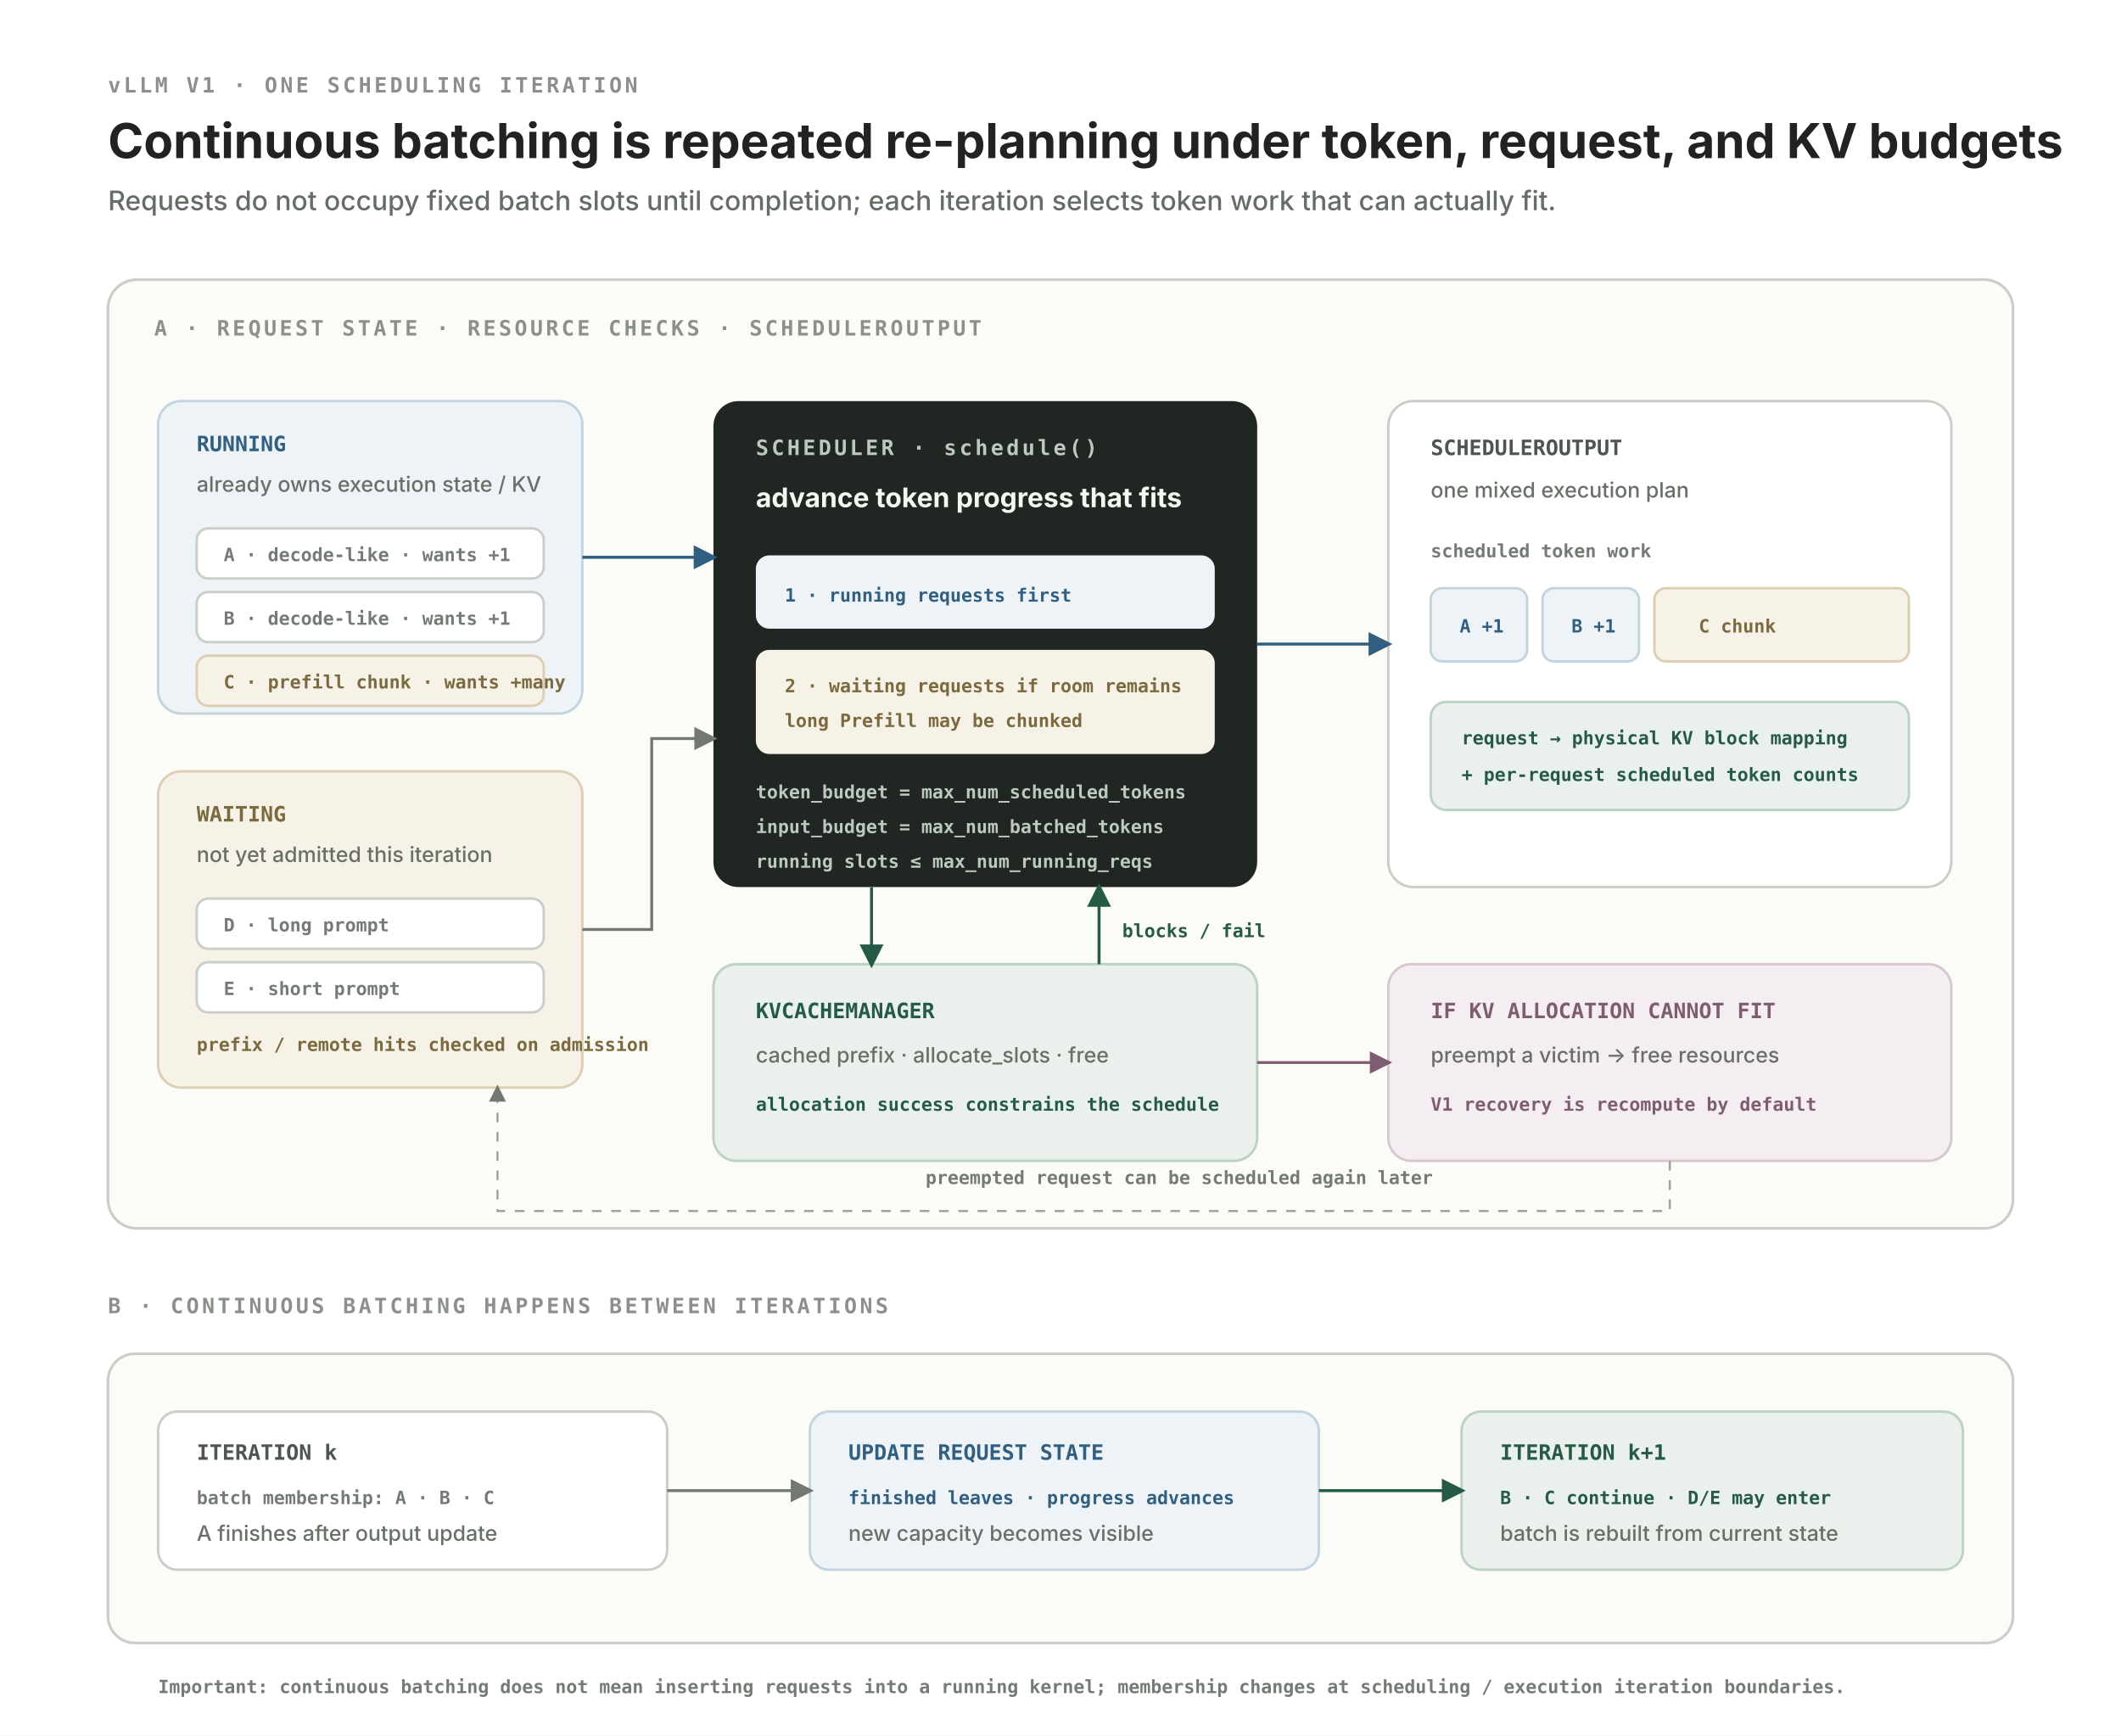
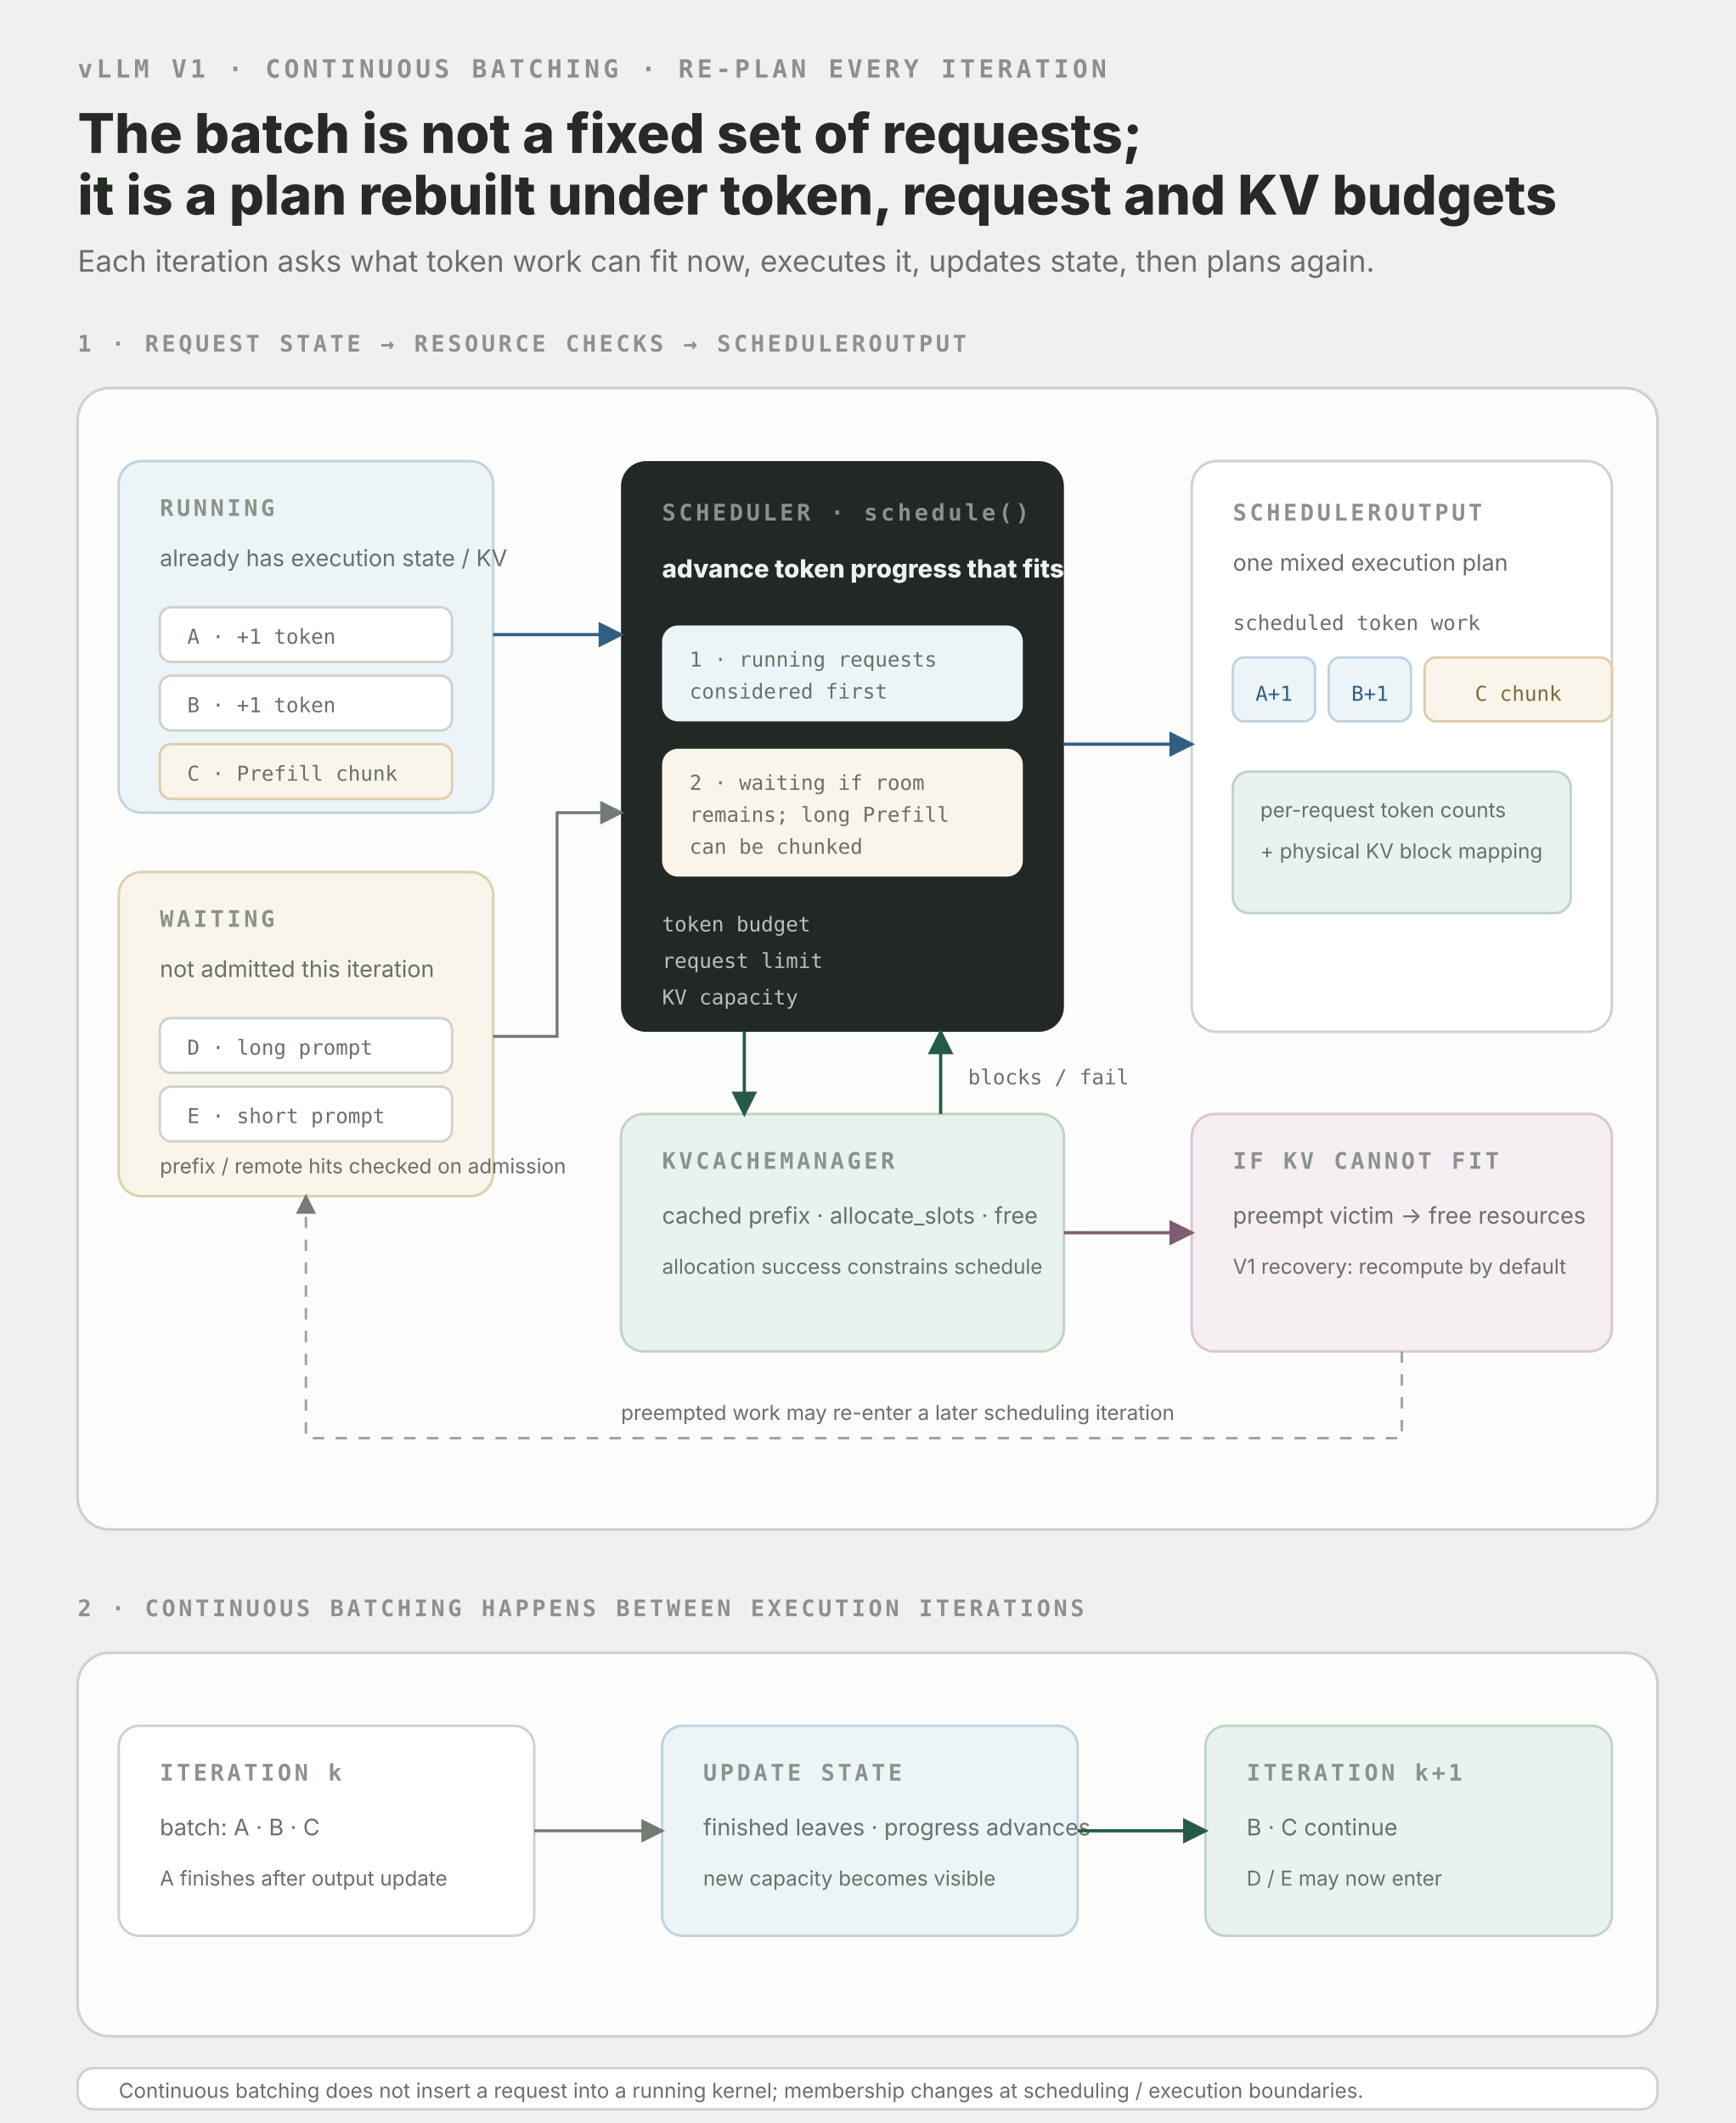
- <svg xmlns="http://www.w3.org/2000/svg" width="1100" height="900" viewBox="0 0 1100 900" role="img" aria-labelledby="title desc">
+ <svg xmlns="http://www.w3.org/2000/svg" viewBox="0 0 760 930" role="img" aria-labelledby="title desc">
  <defs>
-     <marker id="a" markerWidth="8" markerHeight="8" refX="6.6" refY="4" orient="auto">
-       <path d="M0 0 L8 4 L0 8 z" fill="#727971" />
+     <marker id="a" markerWidth="8" markerHeight="8" refX="7" refY="4" orient="auto">
+       <path d="M0 0 L8 4 L0 8Z" fill="#747b74" />
    </marker>
-     <marker id="ab" markerWidth="8" markerHeight="8" refX="6.6" refY="4" orient="auto">
-       <path d="M0 0 L8 4 L0 8 z" fill="#315f82" />
+     <marker id="ab" markerWidth="8" markerHeight="8" refX="7" refY="4" orient="auto">
+       <path d="M0 0 L8 4 L0 8Z" fill="#315f82" />
    </marker>
-     <marker id="ag" markerWidth="8" markerHeight="8" refX="6.6" refY="4" orient="auto">
-       <path d="M0 0 L8 4 L0 8 z" fill="#255b46" />
+     <marker id="ag" markerWidth="8" markerHeight="8" refX="7" refY="4" orient="auto">
+       <path d="M0 0 L8 4 L0 8Z" fill="#255b46" />
    </marker>
-     <marker id="ap" markerWidth="8" markerHeight="8" refX="6.6" refY="4" orient="auto">
-       <path d="M0 0 L8 4 L0 8 z" fill="#7d5d6f" />
+     <marker id="ap" markerWidth="8" markerHeight="8" refX="7" refY="4" orient="auto">
+       <path d="M0 0 L8 4 L0 8Z" fill="#7d5d6f" />
    </marker>
    <style>
- .bg{fill:#fff}.panel{fill:#fbfbf8;stroke:#c9cec7;stroke-width:1.4}.sub{fill:#fff;stroke:#c9cec7;stroke-width:1.3}.blue{fill:#eef3f7;stroke:#c3d4df;stroke-width:1.3}.green{fill:#eaf1ed;stroke:#bdd2c4;stroke-width:1.3}.gold{fill:#f6f2e8;stroke:#ddcfb4;stroke-width:1.3}.purple{fill:#f4eef2;stroke:#d7c7d1;stroke-width:1.3}.dark{fill:#202622}.muted{fill:#f4f5f1;stroke:#d8dbd5;stroke-width:1.2}.line{stroke:#727971;stroke-width:1.5;fill:none}.lineB{stroke:#315f82;stroke-width:1.55;fill:none}.lineG{stroke:#255b46;stroke-width:1.55;fill:none}.lineP{stroke:#7d5d6f;stroke-width:1.45;fill:none}.dash{stroke:#9da49e;stroke-width:1.1;stroke-dasharray:5 5;fill:none}
- .title{font:700 25px system-ui,-apple-system,BlinkMacSystemFont,"Segoe UI",sans-serif;fill:#20231f}.subtitle{font:500 14px system-ui,-apple-system,BlinkMacSystemFont,"Segoe UI",sans-serif;fill:#666d66}.kicker{font:700 11px ui-monospace,SFMono-Regular,Menlo,monospace;letter-spacing:1.5px;fill:#8b918a}.label{font:700 11px ui-monospace,SFMono-Regular,Menlo,monospace;fill:#4d554f}.strong{font:700 14px system-ui,-apple-system,BlinkMacSystemFont,"Segoe UI",sans-serif;fill:#273029}.small{font:500 11px system-ui,-apple-system,BlinkMacSystemFont,"Segoe UI",sans-serif;fill:#687068}.tiny{font:600 9.5px ui-monospace,SFMono-Regular,Menlo,monospace;fill:#737b74}.white{fill:#f5f7f3}.white2{fill:#bdc8c0}.blueText{fill:#315f82}.greenText{fill:#255b46}.goldText{fill:#7b6a3e}.purpleText{fill:#7d5d6f}
- </style>
+  .sans{font-family:-apple-system,BlinkMacSystemFont,"Segoe UI",sans-serif}.mono{font-family:ui-monospace,SFMono-Regular,Menlo,Consolas,monospace}
+  .ey{font-size:11px;font-weight:700;letter-spacing:1.6px;fill:#8a918a}.ttl{font-size:24px;font-weight:760;fill:#252a25}.subt{font-size:13px;fill:#687069}.sec{font-size:10px;font-weight:700;letter-spacing:1.35px;fill:#8b928b}.label{font-size:11px;font-weight:760;fill:#343c35}.small{font-size:10px;fill:#687069}.tiny{font-size:9px;fill:#687069}.panel{fill:#fcfcfa;stroke:#ccd2cb;stroke-width:1.2}.box{fill:#fff;stroke:#cdd3cc;stroke-width:1.1}.blue{fill:#edf4f8;stroke:#bfd3e0;stroke-width:1.1}.green{fill:#eaf2ed;stroke:#bfd4c5;stroke-width:1.1}.gold{fill:#faf5ea;stroke:#dfceac;stroke-width:1.1}.purple{fill:#f5eef3;stroke:#dac7d2;stroke-width:1.1}.dark{fill:#222824}.line{fill:none;stroke:#747b74;stroke-width:1.3}.bline{fill:none;stroke:#315f82;stroke-width:1.4}.gline{fill:none;stroke:#255b46;stroke-width:1.4}.pline{fill:none;stroke:#7d5d6f;stroke-width:1.4}.dash{fill:none;stroke:#9da49e;stroke-dasharray:5 5;stroke-width:1.1}
+  </style>
  </defs>
-   <rect class="bg" width="1100" height="900" />
-   <text class="kicker" x="56" y="48">vLLM V1 · ONE SCHEDULING ITERATION</text>
-   <text class="title" x="56" y="82">Continuous batching is repeated re-planning under token, request, and KV budgets</text>
-   <text class="subtitle" x="56" y="109">Requests do not occupy fixed batch slots until completion; each iteration selects token work that can actually fit.</text>
-   <rect class="panel" x="56" y="145" width="988" height="492" rx="15" />
-   <text class="kicker" x="80" y="174">A · REQUEST STATE · RESOURCE CHECKS · SCHEDULEROUTPUT</text>
-   <rect class="blue" x="82" y="208" width="220" height="162" rx="12" />
-   <text class="label blueText" x="102" y="234">RUNNING</text>
-   <text class="small" x="102" y="255">already owns execution state / KV</text>
-   <rect class="sub" x="102" y="274" width="180" height="26" rx="6" />
-   <text class="tiny" x="116" y="291">A · decode-like · wants +1</text>
-   <rect class="sub" x="102" y="307" width="180" height="26" rx="6" />
-   <text class="tiny" x="116" y="324">B · decode-like · wants +1</text>
-   <rect class="gold" x="102" y="340" width="180" height="26" rx="6" />
-   <text class="tiny goldText" x="116" y="357">C · prefill chunk · wants +many</text>
-   <rect class="gold" x="82" y="400" width="220" height="164" rx="12" />
-   <text class="label goldText" x="102" y="426">WAITING</text>
-   <text class="small" x="102" y="447">not yet admitted this iteration</text>
-   <rect class="sub" x="102" y="466" width="180" height="26" rx="6" />
-   <text class="tiny" x="116" y="483">D · long prompt</text>
-   <rect class="sub" x="102" y="499" width="180" height="26" rx="6" />
-   <text class="tiny" x="116" y="516">E · short prompt</text>
-   <text class="tiny goldText" x="102" y="545">prefix / remote hits checked on admission</text>
-   <rect class="dark" x="370" y="208" width="282" height="252" rx="13" />
-   <text class="kicker white2" x="392" y="236">SCHEDULER · schedule()</text>
-   <text class="strong white" x="392" y="263">advance token progress that fits</text>
-   <rect x="392" y="288" width="238" height="38" rx="7" fill="#eef3f7" />
-   <text class="tiny blueText" x="407" y="312">1 · running requests first</text>
-   <rect x="392" y="337" width="238" height="54" rx="7" fill="#f6f2e8" />
-   <text class="tiny goldText" x="407" y="359">2 · waiting requests if room remains</text>
-   <text class="tiny goldText" x="407" y="377">long Prefill may be chunked</text>
-   <text class="tiny white2" x="392" y="414">token_budget = max_num_scheduled_tokens</text>
-   <text class="tiny white2" x="392" y="432">input_budget = max_num_batched_tokens</text>
-   <text class="tiny white2" x="392" y="450">running slots ≤ max_num_running_reqs</text>
-   <path class="lineB" marker-end="url(#ab)" d="M302 289 H370" />
-   <path class="line" marker-end="url(#a)" d="M302 482 H338 V383 H370" />
-   <rect class="green" x="370" y="500" width="282" height="102" rx="12" />
-   <text class="label greenText" x="392" y="528">KVCACHEMANAGER</text>
-   <text class="small" x="392" y="551">cached prefix · allocate_slots · free</text>
-   <text class="tiny greenText" x="392" y="576">allocation success constrains the schedule</text>
-   <path class="lineG" marker-end="url(#ag)" d="M452 460 V500" />
-   <path class="lineG" marker-end="url(#ag)" d="M570 500 V460" />
-   <text class="tiny greenText" x="582" y="486">blocks / fail</text>
-   <rect class="sub" x="720" y="208" width="292" height="252" rx="13" />
-   <text class="label" x="742" y="236">SCHEDULEROUTPUT</text>
-   <text class="small" x="742" y="258">one mixed execution plan</text>
-   <text class="tiny" x="742" y="289">scheduled token work</text>
-   <rect class="blue" x="742" y="305" width="50" height="38" rx="6" />
-   <text class="tiny blueText" x="757" y="328">A +1</text>
-   <rect class="blue" x="800" y="305" width="50" height="38" rx="6" />
-   <text class="tiny blueText" x="815" y="328">B +1</text>
-   <rect class="gold" x="858" y="305" width="132" height="38" rx="6" />
-   <text class="tiny goldText" x="881" y="328">C chunk</text>
-   <rect class="green" x="742" y="364" width="248" height="56" rx="8" />
-   <text class="tiny greenText" x="758" y="386">request → physical KV block mapping</text>
-   <text class="tiny greenText" x="758" y="405">+ per-request scheduled token counts</text>
-   <path class="lineB" marker-end="url(#ab)" d="M652 334 H720" />
-   <rect class="purple" x="720" y="500" width="292" height="102" rx="12" />
-   <text class="label purpleText" x="742" y="528">IF KV ALLOCATION CANNOT FIT</text>
-   <text class="small" x="742" y="551">preempt a victim → free resources</text>
-   <text class="tiny purpleText" x="742" y="576">V1 recovery is recompute by default</text>
-   <path class="lineP" marker-end="url(#ap)" d="M652 551 H720" />
-   <text class="tiny" x="480" y="614">preempted request can be scheduled again later</text>
-   <path class="dash" marker-end="url(#a)" d="M866 602 V628 H258 V564" />
-   <text class="kicker" x="56" y="681">B · CONTINUOUS BATCHING HAPPENS BETWEEN ITERATIONS</text>
-   <rect class="panel" x="56" y="702" width="988" height="150" rx="14" />
-   <rect class="sub" x="82" y="732" width="264" height="82" rx="10" />
-   <text class="label" x="102" y="757">ITERATION k</text>
-   <text class="tiny" x="102" y="780">batch membership: A · B · C</text>
-   <text class="small" x="102" y="799">A finishes after output update</text>
-   <rect class="blue" x="420" y="732" width="264" height="82" rx="10" />
-   <text class="label blueText" x="440" y="757">UPDATE REQUEST STATE</text>
-   <text class="tiny blueText" x="440" y="780">finished leaves · progress advances</text>
-   <text class="small" x="440" y="799">new capacity becomes visible</text>
-   <rect class="green" x="758" y="732" width="260" height="82" rx="10" />
-   <text class="label greenText" x="778" y="757">ITERATION k+1</text>
-   <text class="tiny greenText" x="778" y="780">B · C continue · D/E may enter</text>
-   <text class="small" x="778" y="799">batch is rebuilt from current state</text>
-   <path class="line" marker-end="url(#a)" d="M346 773 H420" />
-   <path class="lineG" marker-end="url(#ag)" d="M684 773 H758" />
-   <text class="tiny" x="82" y="878">Important: continuous batching does not mean inserting requests into a running kernel; membership changes at scheduling / execution iteration boundaries.</text>
+   <text class="mono ey" x="34" y="34">vLLM V1 · CONTINUOUS BATCHING · RE-PLAN EVERY ITERATION</text>
+   <text class="sans ttl" x="34" y="67">The batch is not a fixed set of requests;</text>
+   <text class="sans ttl" x="34" y="94">it is a plan rebuilt under token, request and KV budgets</text>
+   <text class="sans subt" x="34" y="119">Each iteration asks what token work can fit now, executes it, updates state, then plans again.</text>
+   <text class="mono sec" x="34" y="154">1 · REQUEST STATE → RESOURCE CHECKS → SCHEDULEROUTPUT</text>
+   <rect class="panel" x="34" y="170" width="692" height="500" rx="14" />
+   <rect class="blue" x="52" y="202" width="164" height="154" rx="10" />
+   <text class="mono sec" x="70" y="226" fill="#315f82">RUNNING</text>
+   <text class="sans small" x="70" y="248">already has execution state / KV</text>
+   <rect class="box" x="70" y="266" width="128" height="24" rx="5" />
+   <text class="mono tiny" x="82" y="282">A · +1 token</text>
+   <rect class="box" x="70" y="296" width="128" height="24" rx="5" />
+   <text class="mono tiny" x="82" y="312">B · +1 token</text>
+   <rect class="gold" x="70" y="326" width="128" height="24" rx="5" />
+   <text class="mono tiny" x="82" y="342" fill="#7b6a3e">C · Prefill chunk</text>
+   <rect class="gold" x="52" y="382" width="164" height="142" rx="10" />
+   <text class="mono sec" x="70" y="406" fill="#7b6a3e">WAITING</text>
+   <text class="sans small" x="70" y="428">not admitted this iteration</text>
+   <rect class="box" x="70" y="446" width="128" height="24" rx="5" />
+   <text class="mono tiny" x="82" y="462">D · long prompt</text>
+   <rect class="box" x="70" y="476" width="128" height="24" rx="5" />
+   <text class="mono tiny" x="82" y="492">E · short prompt</text>
+   <text class="sans tiny" x="70" y="514">prefix / remote hits checked on admission</text>
+   <rect class="dark" x="272" y="202" width="194" height="250" rx="11" />
+   <text class="mono sec" x="290" y="228" fill="#b8c2bb">SCHEDULER · schedule()</text>
+   <text class="sans label" x="290" y="253" style="fill:#eef2ed">advance token progress that fits</text>
+   <rect x="290" y="274" width="158" height="42" rx="7" fill="#edf4f8" />
+   <text class="mono tiny" x="302" y="292" fill="#315f82">1 · running requests</text>
+   <text class="mono tiny" x="302" y="306" fill="#315f82">considered first</text>
+   <rect x="290" y="328" width="158" height="56" rx="7" fill="#faf5ea" />
+   <text class="mono tiny" x="302" y="346" fill="#7b6a3e">2 · waiting if room</text>
+   <text class="mono tiny" x="302" y="360" fill="#7b6a3e">remains; long Prefill</text>
+   <text class="mono tiny" x="302" y="374" fill="#7b6a3e">can be chunked</text>
+   <text class="mono tiny" x="290" y="408" style="fill:#b8c2bb">token budget</text>
+   <text class="mono tiny" x="290" y="424" style="fill:#b8c2bb">request limit</text>
+   <text class="mono tiny" x="290" y="440" style="fill:#b8c2bb">KV capacity</text>
+   <path class="bline" d="M216 278 H272" marker-end="url(#ab)" />
+   <path class="line" d="M216 454 H244 V356 H272" marker-end="url(#a)" />
+   <rect class="green" x="272" y="488" width="194" height="104" rx="10" />
+   <text class="mono sec" x="290" y="512" fill="#255b46">KVCACHEMANAGER</text>
+   <text class="sans small" x="290" y="536">cached prefix · allocate_slots · free</text>
+   <text class="sans tiny" x="290" y="558">allocation success constrains schedule</text>
+   <path class="gline" d="M326 452 V488" marker-end="url(#ag)" />
+   <path class="gline" d="M412 488 V452" marker-end="url(#ag)" />
+   <text class="mono tiny" x="424" y="475" fill="#255b46">blocks / fail</text>
+   <rect class="box" x="522" y="202" width="184" height="250" rx="11" />
+   <text class="mono sec" x="540" y="228">SCHEDULEROUTPUT</text>
+   <text class="sans small" x="540" y="250">one mixed execution plan</text>
+   <text class="mono tiny" x="540" y="276">scheduled token work</text>
+   <g transform="translate(540 288)" class="mono tiny">
+     <rect class="blue" width="36" height="28" rx="5" />
+     <text x="18" y="19" text-anchor="middle" fill="#315f82">A+1</text>
+     <rect class="blue" x="42" width="36" height="28" rx="5" />
+     <text x="60" y="19" text-anchor="middle" fill="#315f82">B+1</text>
+     <rect class="gold" x="84" width="82" height="28" rx="5" />
+     <text x="125" y="19" text-anchor="middle" fill="#7b6a3e">C chunk</text>
+   </g>
+   <rect class="green" x="540" y="338" width="148" height="62" rx="7" />
+   <text class="sans tiny" x="552" y="358" fill="#255b46">per-request token counts</text>
+   <text class="sans tiny" x="552" y="376" fill="#255b46">+ physical KV block mapping</text>
+   <path class="bline" d="M466 326 H522" marker-end="url(#ab)" />
+   <rect class="purple" x="522" y="488" width="184" height="104" rx="10" />
+   <text class="mono sec" x="540" y="512" fill="#7d5d6f">IF KV CANNOT FIT</text>
+   <text class="sans small" x="540" y="536">preempt victim → free resources</text>
+   <text class="sans tiny" x="540" y="558">V1 recovery: recompute by default</text>
+   <path class="pline" d="M466 540 H522" marker-end="url(#ap)" />
+   <path class="dash" d="M614 592 V630 H134 V524" marker-end="url(#a)" />
+   <text class="sans tiny" x="272" y="622">preempted work may re-enter a later scheduling iteration</text>
+   <text class="mono sec" x="34" y="708">2 · CONTINUOUS BATCHING HAPPENS BETWEEN EXECUTION ITERATIONS</text>
+   <rect class="panel" x="34" y="724" width="692" height="168" rx="14" />
+   <rect class="box" x="52" y="756" width="182" height="92" rx="9" />
+   <text class="mono sec" x="70" y="780">ITERATION k</text>
+   <text class="sans small" x="70" y="804">batch: A · B · C</text>
+   <text class="sans tiny" x="70" y="826">A finishes after output update</text>
+   <rect class="blue" x="290" y="756" width="182" height="92" rx="9" />
+   <text class="mono sec" x="308" y="780" fill="#315f82">UPDATE STATE</text>
+   <text class="sans small" x="308" y="804">finished leaves · progress advances</text>
+   <text class="sans tiny" x="308" y="826">new capacity becomes visible</text>
+   <rect class="green" x="528" y="756" width="178" height="92" rx="9" />
+   <text class="mono sec" x="546" y="780" fill="#255b46">ITERATION k+1</text>
+   <text class="sans small" x="546" y="804">B · C continue</text>
+   <text class="sans tiny" x="546" y="826">D / E may now enter</text>
+   <path class="line" d="M234 802 H290" marker-end="url(#a)" />
+   <path class="gline" d="M472 802 H528" marker-end="url(#ag)" />
+   <rect class="box" x="34" y="906" width="692" height="18" rx="7" />
+   <text class="sans tiny" x="52" y="919">Continuous batching does not insert a request into a running kernel; membership changes at scheduling / execution boundaries.</text>
</svg>
